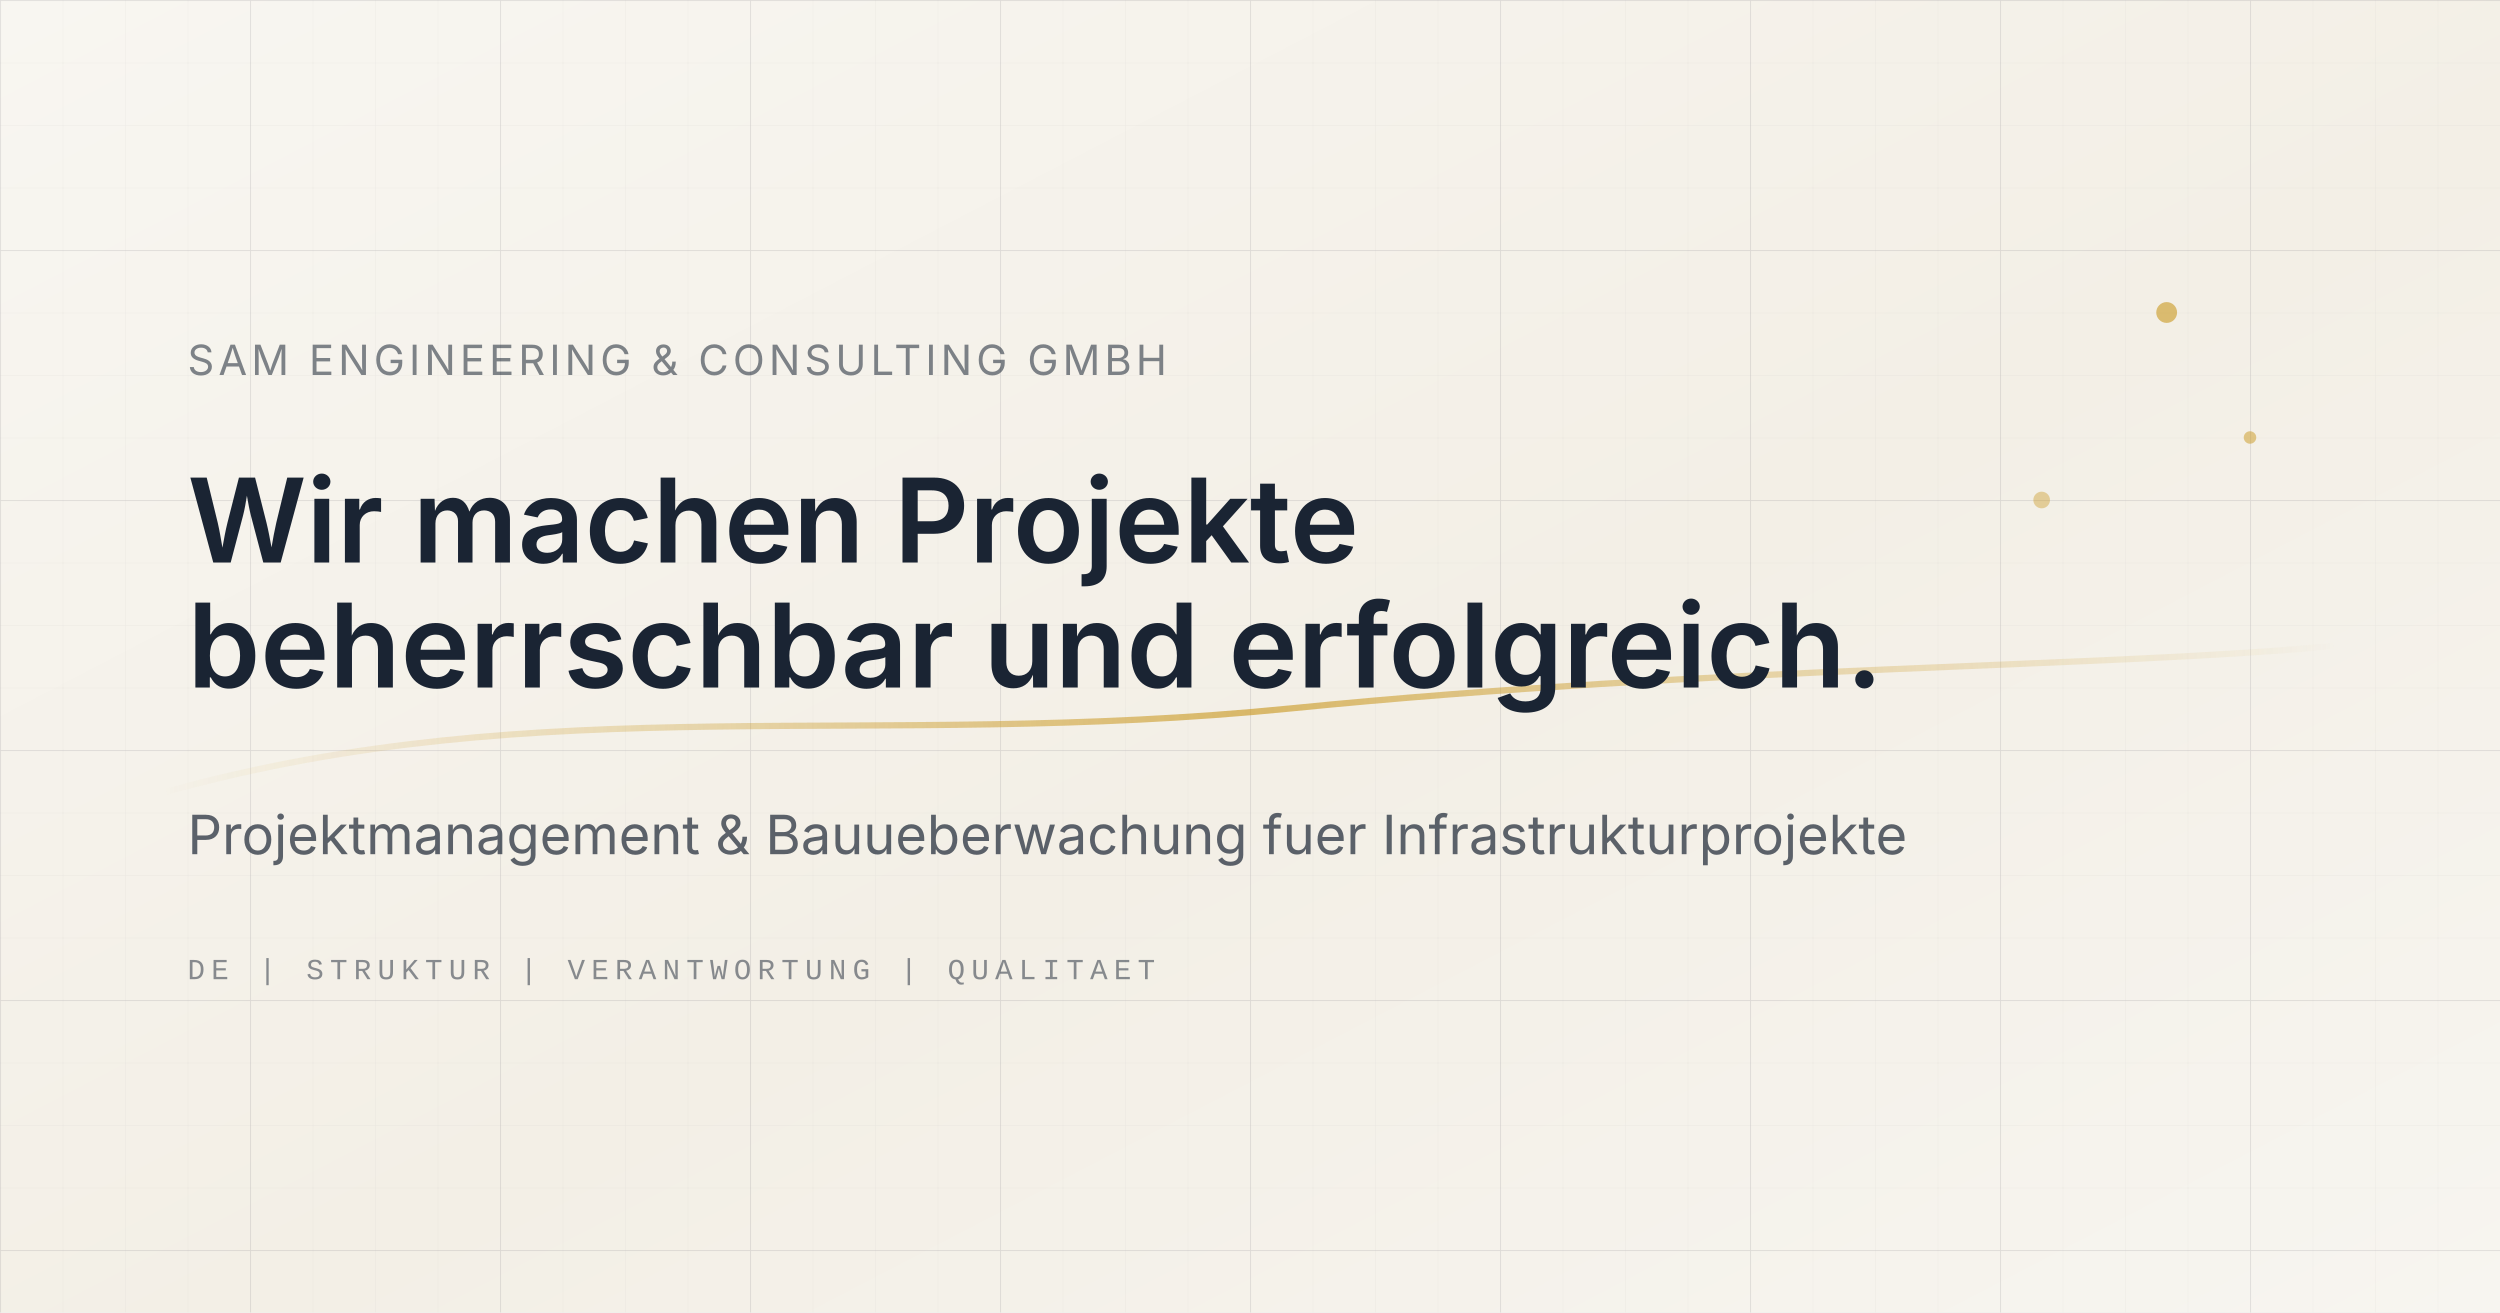
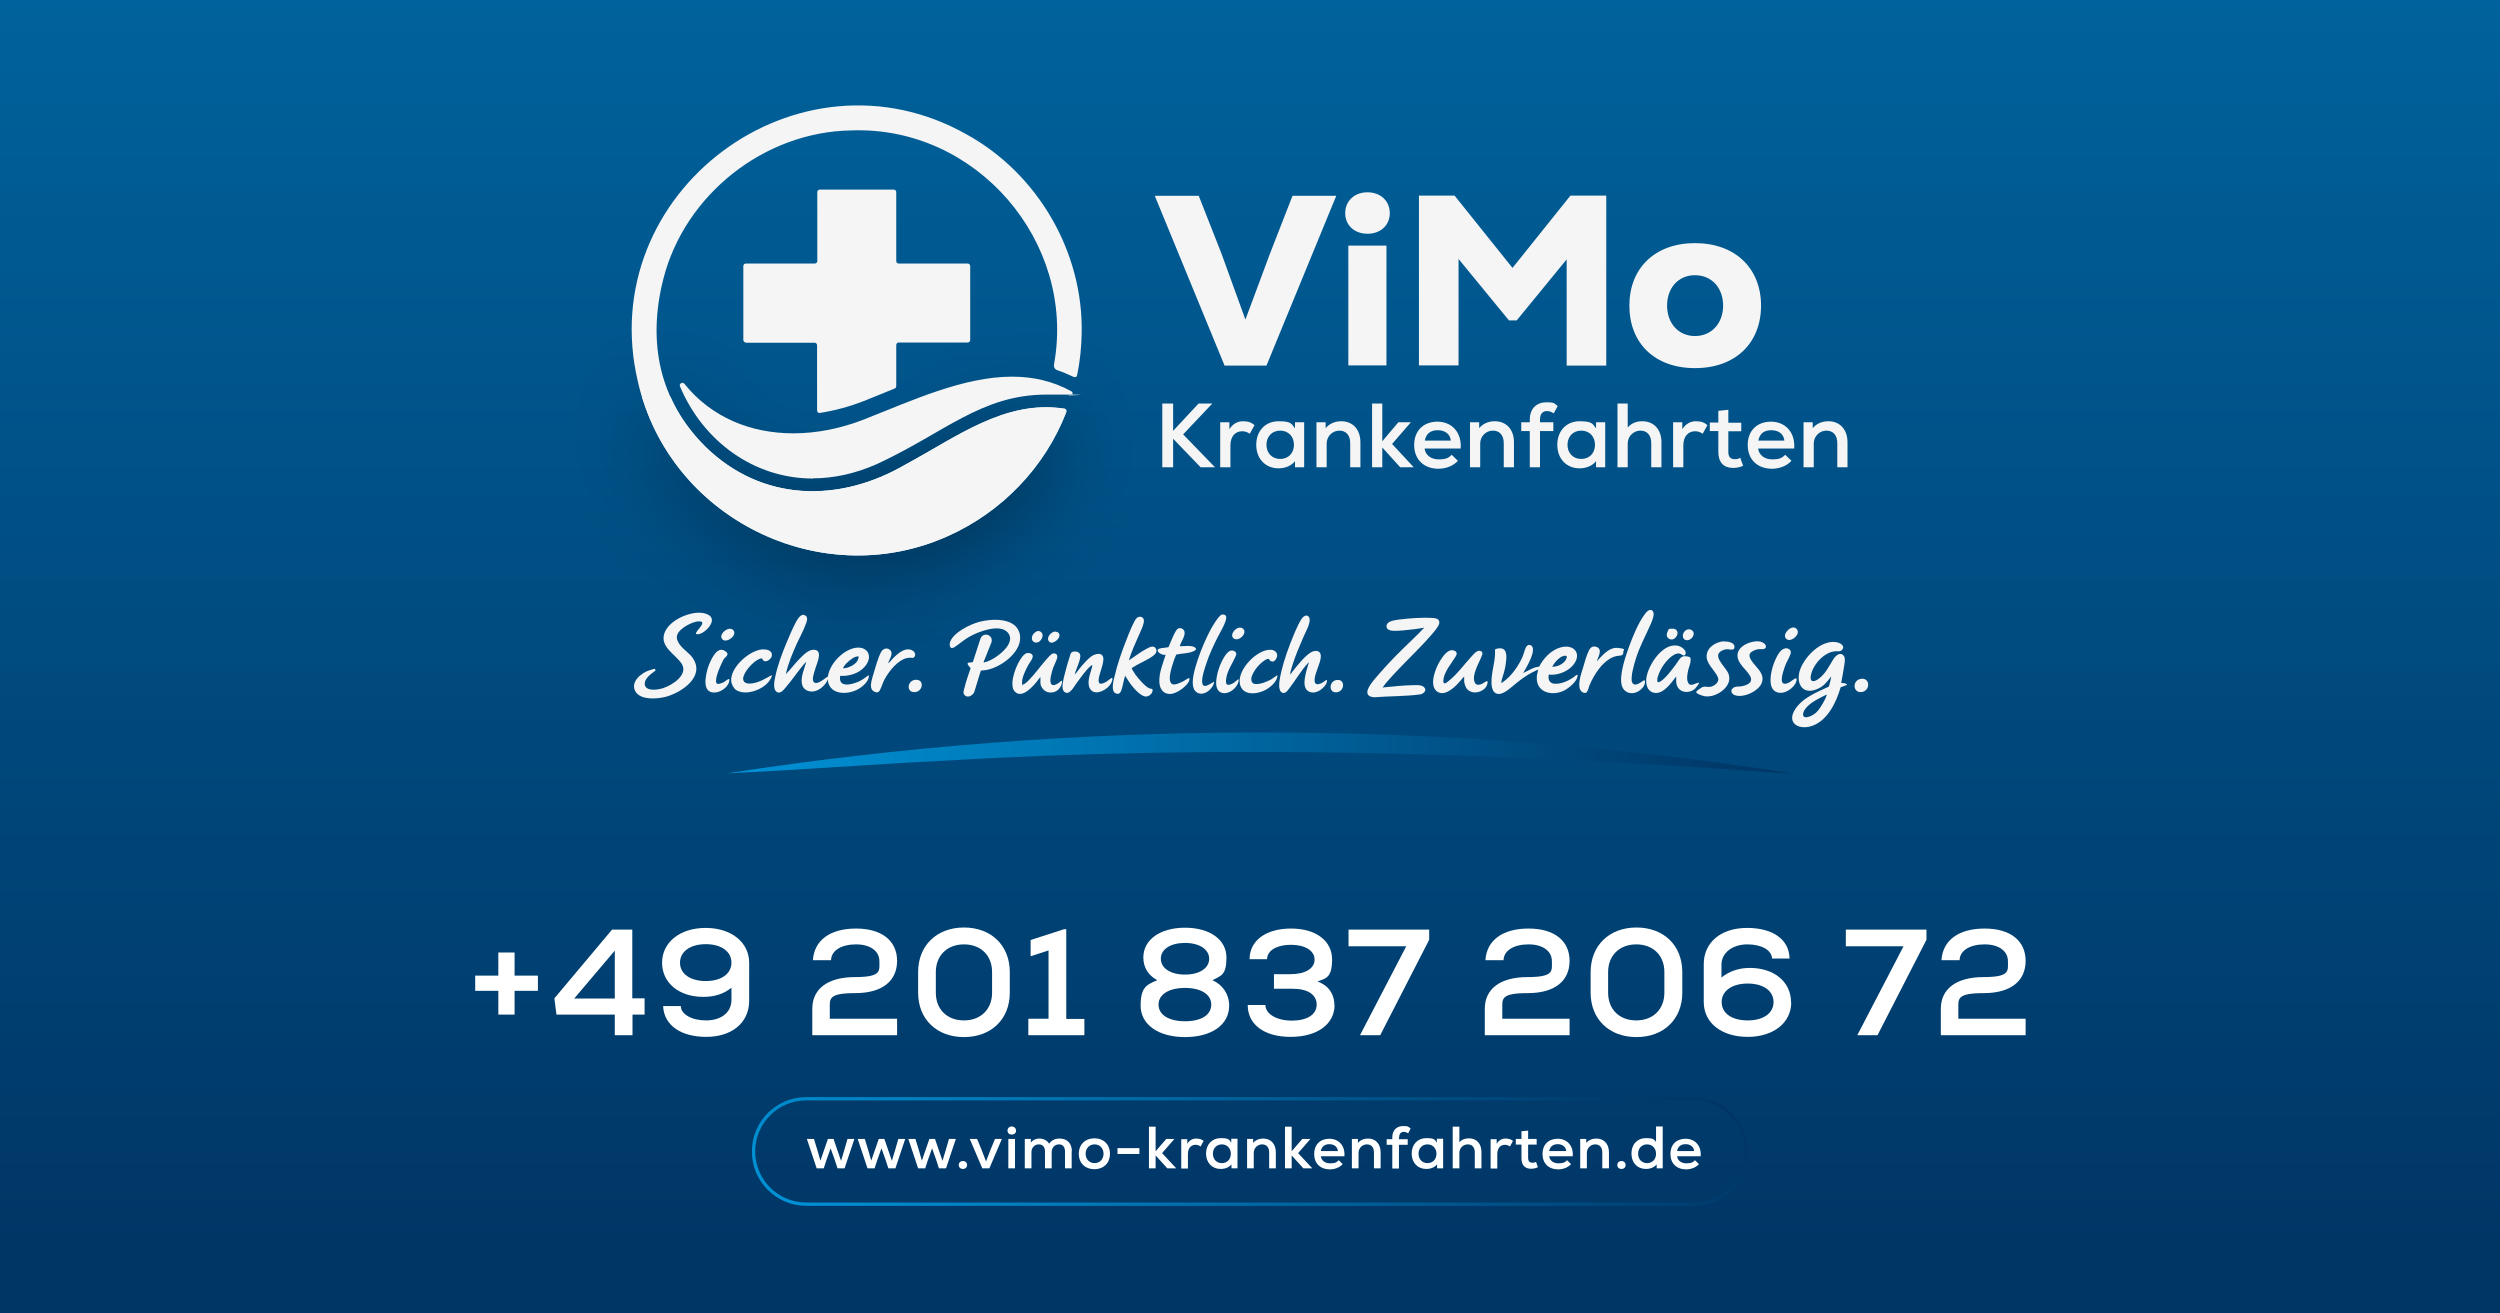
- <svg xmlns="http://www.w3.org/2000/svg" width="1200" height="630" viewBox="0 0 1200 630" fill="none">
+ <svg xmlns="http://www.w3.org/2000/svg" id="Ebene_1" version="1.1" viewBox="0 0 1200 630">
  <defs>
-     <linearGradient id="bg" x1="0" y1="0" x2="1" y2="1">
-       <stop offset="0%" stop-color="#f8f6f1" />
-       <stop offset="55%" stop-color="#f3efe6" />
-       <stop offset="100%" stop-color="#f7f5f0" />
+     <style>
+       .st0 {
+         fill: none;
+         stroke: url(#Unbenannter_Verlauf_63);
+         stroke-miterlimit: 10;
+         stroke-width: 1.6px;
+       }
+ 
+       .st1, .st2 {
+         fill: #fff;
+       }
+ 
+       .st2 {
+         filter: url(#drop-shadow-1);
+       }
+ 
+       .st3 {
+         fill: #f5f5f5;
+       }
+ 
+       .st4 {
+         fill: url(#Unbenannter_Verlauf_56);
+       }
+ 
+       .st5 {
+         fill: url(#Neues_Verlaufsfeld_2);
+       }
+     </style>
+     <linearGradient id="Unbenannter_Verlauf_56" data-name="Unbenannter Verlauf 56" x1="596.9" y1="-690.2" x2="596.9" y2="597.3" gradientUnits="userSpaceOnUse">
+       <stop offset="0" stop-color="#0091d5" />
+       <stop offset=".2" stop-color="#0087ca" />
+       <stop offset=".4" stop-color="#006fac" />
+       <stop offset=".8" stop-color="#00497d" />
+       <stop offset="1" stop-color="#003666" />
    </linearGradient>
-     <linearGradient id="accent" x1="0" y1="0" x2="1" y2="0">
-       <stop offset="0%" stop-color="#c9971f" stop-opacity="0" />
-       <stop offset="50%" stop-color="#c9971f" stop-opacity="0.9" />
-       <stop offset="100%" stop-color="#c9971f" stop-opacity="0" />
+     <filter id="drop-shadow-1" x="246.6" y="134.6" width="327" height="200" filterUnits="userSpaceOnUse">
+       <feOffset dx="0" dy="6.1" />
+       <feGaussianBlur result="blur" stdDeviation="20.5" />
+       <feFlood flood-color="#000" flood-opacity=".4" />
+       <feComposite in2="blur" operator="in" />
+       <feComposite in="SourceGraphic" />
+     </filter>
+     <linearGradient id="Neues_Verlaufsfeld_2" data-name="Neues Verlaufsfeld 2" x1="348.9" y1="361.5" x2="860.1" y2="361.5" gradientUnits="userSpaceOnUse">
+       <stop offset="0" stop-color="#0091d5" />
+       <stop offset=".3" stop-color="#0079b7" />
+       <stop offset=".9" stop-color="#003c6d" />
+       <stop offset="1" stop-color="#003666" />
    </linearGradient>
-     <pattern id="grid" width="120" height="120" patternUnits="userSpaceOnUse">
-       <path d="M 120 0 L 0 0 0 120" fill="none" stroke="#1a2433" stroke-opacity="0.08" stroke-width="1" />
-     </pattern>
-     <pattern id="grid-micro" width="30" height="30" patternUnits="userSpaceOnUse">
-       <path d="M 30 0 L 0 0 0 30" fill="none" stroke="#1a2433" stroke-opacity="0.05" stroke-width="0.5" />
-     </pattern>
+     <linearGradient id="Unbenannter_Verlauf_63" data-name="Unbenannter Verlauf 63" x1="475.1" y1="677.7" x2="724.9" y2="427.8" gradientUnits="userSpaceOnUse">
+       <stop offset="0" stop-color="#0091d5" />
+       <stop offset=".3" stop-color="#0079b7" />
+       <stop offset=".9" stop-color="#003c6d" />
+       <stop offset="1" stop-color="#003666" />
+     </linearGradient>
  </defs>
-   <rect width="1200" height="630" fill="url(#bg)" />
-   <rect width="1200" height="630" fill="url(#grid)" />
-   <rect width="1200" height="630" fill="url(#grid-micro)" />
-   <g opacity="0.7">
-     <path d="M 80 380 C 260 330 420 360 620 340 S 1020 320 1120 310" stroke="url(#accent)" stroke-width="3" />
+   <rect class="st4" x="-6.3" width="1206.3" height="631.3" />
+   <g>
+     <path class="st2" d="M510.7,196.2c-28.3-4.3-51.6,13.7-75.8,26.7-32,18.8-69.2,18.1-96.3-8.4-7.4-7.3-13-15.4-16.8-24h-13.6c18.4,60.7,87.9,93.3,146.8,66.8,25.8-11.5,46.5-32.9,56.8-59.4.3-.9,0-1.6-1-1.8Z" />
+     <path class="st3" d="M516.4,181c.4-.2.6-.7.7-1.3,1.3-6.4,2-13,2.1-19.8.8-38.9-21-76.4-54.9-95.2-81-46-179.6,27.6-158.1,118.6,14.9,65.3,87.5,101.5,148.7,74,25.8-11.5,46.5-32.9,56.8-59.4.3-.9,0-1.6-1-1.8-28.3-4.3-51.6,13.7-75.8,26.7-32,18.8-69.2,18.1-96.3-8.4-22.2-22-27.9-50.2-20.2-80.5,10.3-40.5,48.5-70.7,90.3-71.3,60-2.2,107.7,53.5,97.3,111.9-.4,1.6.2,2.9,1.8,3.3,2.4.8,4.7,1.8,7,2.9.5.2,1,.4,1.5.3h0Z" />
+     <path class="st3" d="M357.9,164.5h33.1c.7,0,1.2.6,1.2,1.2v31.3c0,.8.7,1.4,1.4,1.2,7-1.1,14.1-3,21-5.7,4.9-1.9,9.8-4,14.8-6,.5-.2.8-.6.8-1.2v-19.7c0-.7.6-1.2,1.2-1.2h33.1c.7,0,1.2-.6,1.2-1.2v-35.5c0-.7-.6-1.2-1.2-1.2h-33.1c-.7,0-1.2-.6-1.2-1.2v-33.1c0-.7-.6-1.2-1.2-1.2h-35.5c-.7,0-1.2.6-1.2,1.2v33.1c0,.7-.6,1.2-1.2,1.2h-33.1c-.7,0-1.2.6-1.2,1.2v35.5c0,.7.6,1.2,1.2,1.2Z" />
+     <path class="st3" d="M390.2,229.6c9.9,0,20.2-2.2,30.6-6.8,32.7-15.1,50.2-33.4,81.6-33.4s7.2.2,11,.7c1.4.2,2-1.7.8-2.3-9.1-5-18.6-7-28.4-7-23.3,0-47.9,11.4-71,20.5-11.2,4.4-22.8,6.7-34,6.7-20.4,0-39.3-7.6-52.3-23.8-.9-1.1-2.7,0-2.1,1.3,11.2,26.5,35.6,44.2,63.9,44.2Z" />
+     <g>
+       <g>
+         <path class="st3" d="M641.4,94l-33.5,81.5h-20.1l-33.5-81.5h21.1l10.9,27.7,11.5,31.7,11.8-31.7,10.8-27.7h21.1Z" />
+         <path class="st3" d="M645.7,102.3c0-5.8,4.4-10,10.7-10s10.7,4.2,10.7,10-4.4,9.9-10.7,9.9-10.7-4.1-10.7-9.9ZM647.2,117.9h18.3v57.5h-18.3v-57.5Z" />
+         <path class="st3" d="M771,94v81.5h-19v-51l-24,29.3h-3.7l-24.2-29.5v51.1h-19v-81.5h17.1l27.8,34.7,27.8-34.7h17.1Z" />
+         <path class="st3" d="M782.1,146.7c0-17.9,12.2-30,31.5-30s31.7,12.1,31.7,30-12.2,30-31.7,30-31.5-12.1-31.5-30ZM827.1,146.7c0-8.4-5.4-14.6-13.5-14.6s-13.4,6.2-13.4,14.6,5.4,14.6,13.4,14.6,13.5-6.2,13.5-14.6Z" />
+       </g>
+       <g>
+         <path class="st3" d="M576.3,224.3l-13.2-13.7v13.7h-5.2v-30.6h5.2v13.1l12.2-13.1h6.6l-14,14.8,15.3,15.8h-6.9Z" />
+         <path class="st3" d="M602.1,204.2l-2.2,4c-1.2-.8-2.3-1.2-3.6-1.2-3.5,0-5.7,2.6-5.7,6.8v10.5h-4.9v-21.6h4.4v3.3c1.7-2.6,3.9-3.8,6.6-3.8s4.1.7,5.5,1.9Z" />
+         <path class="st3" d="M626,202.7v21.6h-4.4v-2.9c-1.7,2.1-4.6,3.4-7.9,3.4-6.3,0-10.7-4.6-10.7-11.3s4.4-11.3,10.7-11.3,6.2,1.3,7.9,3.4v-2.9h4.4ZM621.1,213.5c0-4-2.7-6.8-6.6-6.8s-6.6,2.8-6.6,6.8,2.7,6.8,6.6,6.8,6.6-2.8,6.6-6.8Z" />
+         <path class="st3" d="M653,212.4v11.9h-4.9v-11.6c0-3.8-2-6-5.2-6s-6.1,2.6-6.1,6.2v11.4h-4.9v-21.6h4.4v2.8c1.9-2.2,4.5-3.3,7.5-3.3,5.5,0,9.2,3.9,9.2,10.1Z" />
+         <path class="st3" d="M672.1,224.3l-8.6-9.5v9.5h-4.9v-30.6h4.9v18.1l7.7-9.1h6l-9,10.4,10.4,11.2h-6.4Z" />
+         <path class="st3" d="M701.1,215.3h-17.3c.4,3.1,3,5.2,6.8,5.2s4.9-.9,6.2-2.2l3,2.9c-2.1,2.3-5.6,3.8-9.3,3.8-7.1,0-11.7-4.5-11.7-11.4s4.5-11.2,11.2-11.2,11.8,5,11.1,13.1ZM683.9,211.5h12.5c-.3-3.1-2.7-5-6.3-5s-5.6,1.8-6.2,5Z" />
+         <path class="st3" d="M726.7,212.4v11.9h-4.9v-11.6c0-3.8-2-6-5.2-6s-6.1,2.6-6.1,6.2v11.4h-4.9v-21.6h4.4v2.8c1.9-2.2,4.5-3.3,7.5-3.3,5.5,0,9.2,3.9,9.2,10.1Z" />
+         <path class="st3" d="M739.2,201.4v1.3h6.4v4.2h-6.4v17.4h-4.9v-17.4h-4.1v-4.2h4.1v-1.3c0-5.5,3.5-8.3,7.9-8.3s3.7.6,5.5,1.8l-1.9,3.5c-1.2-.7-2.1-1.1-3.2-1.1-2,0-3.4,1.2-3.4,4.1Z" />
+         <path class="st3" d="M770.5,202.7v21.6h-4.4v-2.9c-1.7,2.1-4.6,3.4-7.9,3.4-6.3,0-10.7-4.6-10.7-11.3s4.4-11.3,10.7-11.3,6.2,1.3,7.9,3.4v-2.9h4.4ZM765.6,213.5c0-4-2.7-6.8-6.6-6.8s-6.6,2.8-6.6,6.8,2.7,6.8,6.6,6.8,6.6-2.8,6.6-6.8Z" />
+         <path class="st3" d="M797.5,212.4v11.9h-4.9v-11.6c0-3.8-2-6-5.2-6s-6.1,2.6-6.1,6.2v11.4h-4.9v-30.6h4.9v11.5c1.7-2,4.1-3,7-3,5.6,0,9.2,4,9.2,10.1Z" />
+         <path class="st3" d="M819.5,204.2l-2.2,4c-1.2-.8-2.3-1.2-3.6-1.2-3.5,0-5.7,2.6-5.7,6.8v10.5h-4.9v-21.6h4.4v3.3c1.7-2.6,3.9-3.8,6.6-3.8s4.1.7,5.5,1.9Z" />
+         <path class="st3" d="M836.7,223.6c-1.7.7-3.1,1-4.8,1-4.5,0-7.1-2.6-7.1-7.7v-10h-4.1v-4.1h4.1v-5.6l4.8-.5v6.2h6.2v4.1h-6.2v10c0,2.2,1,3.4,3,3.4s1.9-.3,2.7-.7l1.4,3.9Z" />
+         <path class="st3" d="M861.2,215.3h-17.3c.4,3.1,3,5.2,6.8,5.2s4.9-.9,6.2-2.2l3,2.9c-2.1,2.3-5.6,3.8-9.3,3.8-7.1,0-11.7-4.5-11.7-11.4s4.5-11.2,11.2-11.2,11.8,5,11.1,13.1ZM844,211.5h12.5c-.3-3.1-2.7-5-6.3-5s-5.6,1.8-6.2,5Z" />
+         <path class="st3" d="M886.8,212.4v11.9h-4.9v-11.6c0-3.8-2-6-5.2-6s-6.1,2.6-6.1,6.2v11.4h-4.9v-21.6h4.4v2.8c1.9-2.2,4.5-3.3,7.5-3.3,5.5,0,9.2,3.9,9.2,10.1Z" />
+       </g>
+     </g>
+     <g>
+       <g>
+         <path class="st3" d="M386.8,295.6c1.1,1,.5,2.7,0,3.9-1.1,3.2-3,6.5-4.4,9.6-2.1,4.7-4.1,9.5-5.2,14.5,2.4-2.4,4.3-5.1,6.7-7.5s4.8-4.8,7.6-4.1c3.3.9.6,6.4,0,8.5-.4,1.4-1.4,4.1-1.3,5.5,0,1.7,1.1,2.2,2.6,1.6,1.7-.6,3.1-2,4.6-2.9.8-5.8,6.5-11.9,12.1-13.5,6.7-1.8,10.1,3.7,5.5,8.9-2.8,3.2-7.6,4.6-11.7,4.3-1.1,6,5.7,4.2,9,2.7.7-.3,1.4-.8,2.1-1.2s1.8-1.4,2.3-1.6.3,0,.4,0c0,2.7-3,5.3-5.2,6.5-4.8,2.7-13.2,3-14.5-3.8,0-.1,0-1.1-.2-.8-.2,1.1-1.2,2.3-2,3.1-1.9,2-5,3.4-7.7,2.2-3.4-1.5-2.9-5.4-2.2-8.3l1.7-5.5c-.4.3-.8.7-1.1,1.1-2.9,3.4-5.4,7.2-8.3,10.6-1.1,1.3-2.9,4-4.8,2.7s-1.1-5.3-.7-7.2c1.1-5.4,3.3-11.3,5.4-16.3,1.4-3.3,3-7.2,4.7-10.3.8-1.4,2.7-4.5,4.6-2.6ZM404.7,320.8c2.3,0,6-1.7,7-3.9s.3-2-1.1-1.6c-1.5.5-3.6,2.3-4.6,3.4-.2.2-1.5,1.9-1.3,2.1Z" />
+         <path class="st3" d="M335.5,294.1c2.3,0,6.5.8,6.2,3.9-.2,2.5-3.9,6.1-6.4,6.4-1.8.2-1.3-.6-.6-1.6.6-.8,2.5-2.8,2.4-3.8,0-1.1-2.6-.7-3.3-.5-3,.7-9.4,4.1-8.9,7.8s5.2,6.6,6.9,8.6c7.5,9.1-3.9,17.2-12,19.5-4.1,1.1-11.9,1.8-14.6-2.2-3.1-4.6,2.6-9.3,6.6-10.5s2.1-.6,2.9,0c0,.2-1.8,1.5-2.2,1.8-1.6,1.3-3.9,3.7-2.7,6,1.4,2.4,6.4,1.5,8.5.8,4.2-1.3,12.3-6.4,8.9-11.7-2.8-4.4-10.3-7.9-8.4-14.3,1.8-6,10.6-10.1,16.5-10.2Z" />
+         <path class="st3" d="M353.3,331.2c-1.1-.8-2.2-2.8-2.3-4.1-.7-6.6,8.6-14.9,14.9-15.4,2.2-.1,5.2.5,4.5,3.4-.3,1.2-2.4,2.8-3.6,2.2s-.4-1.8-2.3-1c-2.9,1.1-7.7,6.3-7.8,9.5,0,2.4,2.8,2.5,4.5,2.2,3.3-.5,6.3-2.3,9.1-3.9.4,0,0,1.1-.2,1.3-2.2,5.2-12,9.1-16.9,5.7Z" />
+         <path class="st3" d="M426.4,318.3l.8-.7c2.3-2.7,6.9-7.5,10.7-5.4,1.5.8,2,2.7.4,3.6-1.7-.2-3-.1-4.6.6-4,1.8-7.9,7-9.7,10.9-.5,1.1-1.4,4.2-2.3,4.8-1,.7-2.8-.3-3.3-1.3-1-1.9.4-5.7,1-7.8s2.1-7.3,3.4-9.8c.8-1.6,2.6-2.6,4.2-1.4,2.2,1.6,0,4.5-.7,6.4Z" />
+         <path class="st3" d="M350.1,326c.2,3.3-3.8,6.2-6.8,6.4-6.7.5-4.6-8.4-3.4-12.2.9-2.6,3.9-9.9,7.6-8s.3,3.2-.3,4.5c-1.2,2.5-3.7,7.7-3.5,10.4,0,.5.3,1.1.8,1.2s2.2-.5,2.8-.8,1.7-1.3,2.3-1.5.3,0,.5,0Z" />
+         <path class="st3" d="M439.5,326.3c4.6-.3,3.5,6.4-1.1,5.9-3.5-.4-2.7-5.7,1.1-5.9Z" />
+         <path class="st3" d="M350.2,301.8c1.8-.1,2.8,1.5,2,3.1-.8,1.7-4.2,3.7-5.6,1.8-1.5-2,1.6-4.8,3.6-4.9Z" />
+       </g>
+       <g>
+         <path class="st3" d="M472.3,318c2.3-.5,4.6-1.8,6.5-3.2,3.1-2.2,8.3-7.1,5-11.1-3.7-4.5-13.9-.6-18.1,1.7-2.8,1.5-4.9,3.5-7.5,5.2-2.2,1.4-2.7-.7-2.1-2.6,1.7-4.5,9.5-8.3,13.9-9.5,6-1.6,17.4-2.2,19.4,5.5,2.2,8.3-8.8,16.4-16,17.6-.9.1-1.8.2-2.6.3l-3.1,10.1c-.5,1.5-2.7,3.1-4.3,2s-.7-2.8-.4-4c.7-3.1,1.9-6.2,2.9-9.3-.4-.6-1.7-1.6-1.4-2.4.1-.4,2.2-.2,2.5-.6l3.5-10.8c1.2-4.1,6.8-2.1,5.3,1.7l-3.7,9.2Z" />
+         <path class="st3" d="M619.4,323.7c.4-.4.7-1,1.1-1.5,2.1-2.6,6.6-8.5,9.7-9.5,2-.7,3.9,0,3.8,2.4-.1,3.3-2.7,7.4-3,11-.2,3.3,2.3,2.5,4.2,1.3.3-.2,1.2-.9,1.4-1,.8-.1.1,1.5,0,1.8-1.6,2.9-5.9,5.7-9,3.3-3.1-2.4-.4-9.8.5-13,0,0,.3-.6,0-.5-3.6,3.8-6.1,8.4-9.3,12.5-.9,1.2-2.3,3.1-3.9,1.6-1.8-1.8-.4-7.3.1-9.6,1.4-6,3.7-12.3,6.1-18,.8-1.9,3.1-7.4,4.6-8.5s2.6-.4,2.9,1c.5,2.3-2.2,6.9-3.1,9.1-1.9,4.4-3.8,8.8-5.2,13.4-.4,1.3-.9,2.7-1,4.1Z" />
+         <path class="st3" d="M541.8,317c2.8-1.8,5.5-4,8.4-5.5,1.5-.8,3.7-2.1,4.7,0s-1.7,3.5-3.2,4.5c-2.8,1.6-5.8,2.9-8.5,4.7,0,.4,1.5,2.6,1.8,3.1,1.3,1.8,4.7,5.8,6.7,6.6,1,.4,1.8-.1,1.5,1.4s-2.3,3-4,2.4c-3.4-1.2-7-6.3-8.8-9.3s-.2-.8-.4-.3c-.7,2.1-1,4.5-1.7,6.6-.5,1.4-1.2,2.3-2.8,1.6-2.3-1-1.1-5.9-.6-7.8,1.4-6.2,3.7-12.7,6.1-18.7.8-2,3.3-8.6,4.7-9.7,1.1-.9,2.9-.8,3.3.8.3,1.1-.4,2.9-.8,4-1.3,3.2-2.9,6.4-4.2,9.6-.3.7-2.3,5.9-2.1,6.1Z" />
+         <path class="st3" d="M516,323.6c.7-.5,1.1-1.4,1.7-2.1,1.8-2.2,5-6.2,7.5-7.2,1.6-.6,3.7-.9,4.3,1.1.7,2.3-1.7,7.6-2.1,10.3-.5,3.4,1.6,2.7,3.7,1.5.6-.4,1.9-1.5,2.3-1.7s.4-.1.6,0c0,2.3-1.8,4.3-3.7,5.5-4.7,2.9-8.4.9-7.7-4.7.3-2.4,1.2-4.4,1.7-6.6.2-.8-.4-.3-.8,0-2.3,1.9-5,5.9-6.9,8.4-1.1,1.5-3.4,6.1-5.8,3.9-1.6-1.5-.4-5.5,0-7.4.8-3.4,2-7.5,3.1-10.8.4-1.3,2.7-1.3,3.7-.7,1.6,1,.8,3,.4,4.5-.6,2-1.6,4-2.1,6Z" />
+         <path class="st3" d="M499.5,325.4s.1-.1,0-.2h-.3c-2.1,2.8-6.6,8.6-10.4,7.8-.9-.2-1.8-1-2.3-1.9-1.9-4,1.5-12.6,4.2-15.9,1-1.2,2.1-2.2,3.8-1.6,2.8,1,0,3.9-.8,5.4-1.2,2.1-3.4,6.6-3.1,9s.2.6.3.6c.8,0,2.6-1.7,3.1-2.3,2.9-3,5.4-6.5,8.1-9.6.6-.7,2.3-2.7,3.2-3,1.3-.3,2.3.3,2.2,1.7-.1,1.2-1.5,3.8-2,5.2-.6,1.8-1.9,6-1,7.6.8,1.4,2.8.2,3.7-.4.2-.2,1.4-1.3,1.6-1,0,3.7-3.3,6.4-7,5.4-1.7-.5-3.4-2.5-3.4-4.4s0-1.7,0-2.4Z" />
+         <path class="st3" d="M558.2,314.2c-.9-.1-2.3-.9-2.5-1.9-.1-.7.4-.8.9-1,1.4-.4,2.9-.3,4.3-.7.5-1.2,1-2.4,1.5-3.6.6-1.3,1.8-4.3,2.8-5.1,1.3-1,3.2,0,3.4,1.5.3,2.2-1.8,4.7-2.3,6.8,1.9,0,5.8-.6,7.3.6,1.6,1.2-1.2,2-2.1,2.3-2.3.6-4.6.6-6.9,1.1-.9,2-1.6,4.1-2.2,6.2-.5,1.9-1.7,6.2-.1,7.7,1.2,1.2,4.2-.4,5.5-1,.5-.2,2.6-1.7,2.9-1.6s.1,0,.2.2c.3.7-.6,2.1-1.1,2.7-1.7,2-5.2,4.5-7.9,4.7-3.4.2-5.2-2.3-5.4-5.5-.3-4.5,1.7-9.1,3-13.3-.5,0-1,0-1.5,0Z" />
+         <path class="st3" d="M586.6,295c1.1-.2,2,.3,2,1.4.1,2.2-3.2,7.6-4.3,9.8-1.9,3.8-3.7,7.7-5.1,11.8-.8,2.4-2.8,8-2,10.3.8,2.4,4.1-.4,5.4-1h.2c-.5,3.6-5.2,7.2-8.4,5-3.9-2.6-.7-11.9.5-15.6,1.6-4.8,3.8-10,6.2-14.5.8-1.5,3.9-6.8,5.4-7.2Z" />
+         <path class="st3" d="M613.2,324c0,3.1-3.3,5.8-5.8,7.2-4.2,2.2-11.3,2.9-12.3-3.2-1.1-6.6,8.3-16.5,15-16.1,2,.1,3.6,1.8,2.7,3.8s-1.9,2.1-2.9,1.6c-.7-.3-.5-1.3-1.4-1-3.1.8-7.8,6.5-7.9,9.7,0,1.2.6,2.2,1.8,2.3,2.4.3,5.5-1,7.6-2.1,1.2-.7,2.2-1.6,3.4-2.2Z" />
+         <path class="st3" d="M594.6,326c0,3.5-4,7.1-7.4,6.7-5.7-.7-2.9-10-1.6-13.3.8-1.9,3-6.7,5.2-7.1.9-.2,2.1.1,2.5,1.1.3.7,0,1-.2,1.6-1.6,3.7-4.2,7.1-4.6,11.3-.2,2.4.5,2.9,2.7,2,1.3-.5,1.9-1.4,3-2.1s.2-.1.4,0Z" />
+         <path class="st3" d="M641.6,326.4c4.3-.6,3.9,5.5,0,5.9-4,.4-3.8-5.4,0-5.9Z" />
+         <path class="st3" d="M594.7,301.3c.8-.1,1.5,0,2.1.6,2.1,2.3-2.6,6.5-4.8,4.4-1.7-1.7.8-4.7,2.7-5Z" />
+         <path class="st3" d="M500,303.7c1.3,1.4-.4,4.5-2.2,4.7-2.8.3-3.2-2.7-1.5-4.4s2.9-1.2,3.7-.3Z" />
+         <path class="st3" d="M506.5,303.2c.6,0,1.5.3,1.8.8,1.4,2.3-3.3,5.9-4.8,3.9s1.1-4.6,3-4.8Z" />
+       </g>
+       <g>
+         <path class="st3" d="M886.5,328.8l-3,1.1c-2.1,7.4-6.7,17-15,18.9-5.7,1.3-10.6-2-7.1-7.9s10.8-8.7,16.4-11.3c.6-1.5.8-3.1,1.2-4.7-.3,0-.2,0-.3.2-2.1,2.6-3.4,4.4-6.6,5.7-5.9,2.5-9.5-1.3-8.6-7.3,1.2-7.2,11-17.5,18.9-15,1.4.4,3.2,1.8,1.9,3.3-1,1.2-2,.7-3.3.8-5.4.4-10.6,6.2-11.7,11.2-.8,3.3.8,4,3.4,2.2,3.5-2.4,5.2-6.2,7.3-9.6.8-1.3,2.8-3.3,4.4-2.2,1.6,1.1,1.1,3.2.9,4.8-.4,2.9-1,5.8-1.5,8.7,0,.3,1,.1,1.3.2s1.6.4,1.4.8ZM876.8,333.4c-3.5,1.7-7.9,3.7-10.3,6.9-1.6,2.2-1.6,4.9,1.9,3.7s5.1-3.9,6.5-6.3,2.1-4.2,1.9-4.3Z" />
+         <path class="st3" d="M731.2,323c2.5-1.1,4.8-2.8,7.6-3,2-4,5.7-7.9,10.1-9.2,7-2,10.8,3.5,5.8,8.9-2.7,2.9-7.4,4.6-11.3,4.1-.4,2.2.2,4.2,2.8,4.4,3,.2,6.4-1.3,8.8-2.9.6-.4,1.4-1.2,1.9-1.4s.3.5.3.7c-.3,2.6-4.2,5.7-6.3,6.8-6,3-14,1-13.2-7,.1-1,.5-2,.6-3-1,.5-2,.9-2.9,1.4-2.7,1.4-4.9,3-7.3,4.9-2.2,1.7-6,5.6-8.9,5.4-3.6-.3-3.4-5.2-3.2-7.8.4-4.5,1.9-8.9,1.6-13.4.1-.6,2.3-.8,2.8-.7,3.6.3,2.6,5.5,2.3,7.9-.1.8-.3,1.6-.5,2.5-.4,2-1.4,4.1-1.6,6.1,0,.1,0,.2.1.1.2,0,.9-.5,1.1-.7,3.9-2.8,7.4-7.9,9.2-12.3.5-1.2,1-3.7,1.8-4.6,1.1-1.3,2.8-.5,3,1.1.3,2.7-1.9,6.8-3.2,9.2-.4.8-1,1.6-1.4,2.4ZM751.8,314.9c-.4-.4-1.1,0-1.5,0-1.7.6-3.4,2.3-4.4,3.8s-.9,1.3-.8,1.3c2.4.2,5.7-1.4,6.7-3.7.2-.4.4-1.2.1-1.5Z" />
+         <path class="st3" d="M663.3,330.1c.4,0,.9-.2,1.3-.2,4.3-.4,8.6-.9,12.9-1,1.8,0,4.6-.4,6,.9,1.6,1.5,0,3.1-1.7,3.5-7.4,1-15,.8-22.4,1.4-7.1-.8,0-8.2,2.1-10.7,3.8-4.4,8-8.8,12.2-12.9,3.2-3.2,6.6-6.2,9.6-9.5,0,0,.4,0,.2-.3-1.5.3-3,.5-4.5.7-2.9.3-8.4,1.1-11.1.7-1.4-.2-2.7-1-2.3-2.6.4-2.1,4.1-2.4,5.8-2.7,4.8-.6,11.3-1.1,16.1-.8,1.8.1,3.8.5,3.3,2.8-.5,2.1-5.7,7.5-7.3,9.3-6.2,6.6-12.8,12.7-18.6,19.6l-1.3,1.8Z" />
+         <path class="st3" d="M815.5,327.6c.4.4-1.5,2.5-1.8,2.9-2.8,2.6-7.8,2.2-8.9-1.9-.4-1.3-.2-2.5-.2-3.9-2.3,2.9-5.9,8.3-10.1,7.9-3.5-.3-4.5-3.5-4.3-6.6.5-6.5,8.5-18.8,16.2-15.7,1.2.5,3.1,2,2.7,3.5,0,.3-.5.9-.8.9s-1.6-.9-2.1-1c-3.1-.5-6.8,4-8.3,6.4-.9,1.5-2.5,4.6-2.4,6.4,0,1.1.5,1.2,1.3.7,2.6-1.4,5.9-6,7.7-8.4s2.2-4.1,4.8-3.8,2.1.9,2.2,1.9-.8,3.4-1.1,4.5c-.4,1.7-1,4.7-.1,6.3,1.2,2.3,3.5,0,5.2,0Z" />
+         <path class="st3" d="M702.9,324.6l-3,3.4c-2.3,2.5-7,6.6-10.4,3.7-3.5-3.1-.5-10.8,1.5-14.1,1.3-2.2,4-6.5,7-5.3,1.6.6,1.4,1.8.6,3-2,3.3-5.5,7.2-5.8,11.3-.1,2.3,1.3,1.3,2.4.4,4.3-3.4,7.7-8.2,11.4-12.2,1-1.1,2.9-3.3,4.5-2.1.7.5.5,1.3.2,2-1.2,3.3-5.1,9.4-3.4,12.9.6,1.4,1.9,1.2,3.1.8.8-.3,1.9-1.2,2.5-1.4,1.2-.4.2,2,0,2.4-2,3.4-8,4.3-9.9.4-.3-.5-.8-2.2-.8-2.7v-2.5Z" />
+         <path class="st3" d="M789.5,326.7c.6,2.5-2.1,4.9-4.3,5.7-2.9,1-5.8-.3-6.7-3.2-1.5-5,1.9-14.6,3.7-19.5,1.8-4.8,4.2-10.7,7.3-14.9.7-1,2.3-2.8,3.6-1.7,1.5,1.3,0,4.6-.6,6.1-2.5,5.8-5.4,10.9-7.3,17-.8,2.5-2.7,9-1.8,11.3.8,1.9,2.8.9,4.1.1s1.6-1.3,1.9-1Z" />
+         <path class="st3" d="M831.7,330.4c1-1,2.3-.8,3.5-.9,2.7-.3,6.8-1.6,4.8-5.1-1.8-3.2-6.1-5.8-6-10,.1-4.6,7.3-7.3,11.1-6.4,1.1.3,2.9,1.3,2.5,2.7-.4,1.3-2.5.8-3.5.9-1.3.1-4.1,1.2-4.3,2.6-.2,1.6.9,2.9,1.8,4.1,2.2,2.9,5.6,5.4,4,9.6-1.6,4-9.1,7.4-13.1,5.7-1.3-.6-2-2-.9-3.1Z" />
+         <path class="st3" d="M827.5,307.9c1.5-.1,4.8.4,5,2.2s-.7,1.7-1.5,1.7c-1.3,0-1.8-.4-3.2,0-7.4,2.3.6,8.1,1.9,11.7,2.4,6.3-6.9,12.2-12.3,10.5s-2.7-2.4-.9-3.8c1.5-1.1,2.6-.3,4.3-.5,1.6-.2,3.9-1.7,4-3.5,0-2.9-5.3-6.7-5.6-10.6-.4-4.6,4.2-7.5,8.3-7.8Z" />
+         <path class="st3" d="M766,317.9c2.7-2.7,6.1-7.4,10.6-6.9s2.5.9,2.6,1.9c.2,2.2-1.9,1.7-3.3,2-6.1,1.4-10.8,8.8-13,14.2-.3.8-.7,2.5-1.2,3.1-.6.7-1.9.4-2.5-.2-2.5-2.2-.3-8.5.6-11.3.7-2.4,1.7-6.1,2.8-8.3.7-1.6,1.9-2.5,3.7-1.9,3.3,1.2.6,5.2,0,7.3Z" />
+         <path class="st3" d="M856.8,311.2c1.3-.2,2.9.5,2.8,2,0,1.1-1.7,4-2.3,5.3-.8,1.9-2.6,6.9-1.9,8.8.6,1.6,2.7.7,3.7.1.5-.3,2.4-1.8,2.8-1.8,1.1,0,.1,2-.1,2.5-1.8,3.2-6.9,6.1-10.2,3.4-3.3-2.8-1.2-10.8.3-14.2.8-1.9,2.6-5.8,4.9-6Z" />
+         <path class="st3" d="M893.5,325.8c4.3-.4,4.3,5.9,0,6.4-4.3.4-4.5-5.9,0-6.4Z" />
+         <path class="st3" d="M862.4,301.9c.6.6.7,1.6.4,2.4-.8,1.9-4.1,4.2-5.7,2s3.1-6.9,5.3-4.4Z" />
+         <path class="st3" d="M802.4,301.8c2.8-.4,3.7,2.3,1.9,4.2-1.8,2.1-5,.5-4.1-2.2s1.2-1.8,2.2-2Z" />
+         <path class="st3" d="M810,302.1c.7-.1,1.5,0,2.1.4,2.3,1.7-.4,5.5-3,4.7-2.4-.8-1.3-4.6.9-5Z" />
+       </g>
+     </g>
+     <path class="st5" d="M348.9,371.2c168.3-26,342.9-26.3,511.2,0,0,.1-2.2,0-5.4-.2-.6,0-1.2,0-1.8-.1-133.8-9.8-268.6-13.7-402.7-5.6-33.5,1.7-68,4.4-101.3,5.9h0Z" />
  </g>
-   <g fill="#1a2433">
-     <text x="90" y="180" font-family="Inter, Arial, sans-serif" font-size="20" letter-spacing="2" opacity="0.55">SAM ENGINEERING &amp; CONSULTING GMBH</text>
-     <text x="90" y="270" font-family="Inter, Arial, sans-serif" font-size="56" font-weight="600">Wir machen Projekte</text>
-     <text x="90" y="330" font-family="Inter, Arial, sans-serif" font-size="56" font-weight="600">beherrschbar und erfolgreich.</text>
-     <text x="90" y="410" font-family="Inter, Arial, sans-serif" font-size="26" opacity="0.7">Projektmanagement &amp; Bauueberwachung fuer Infrastrukturprojekte</text>
+   <g>
+     <g>
+       <g>
+         <path class="st1" d="M410.1,546.7l-4.7,14.1h-3.4l-1.3-4-2-5.6-2,5.6-1.3,4h-3.4l-4.7-14.1h3.4l1.6,5.2,1.5,5.2,3.6-10.4h2.7l3.6,10.5,1.6-5.3,1.5-5.2h3.4Z" />
+         <path class="st1" d="M434.5,546.7l-4.7,14.1h-3.4l-1.3-4-2-5.6-2,5.6-1.3,4h-3.4l-4.7-14.1h3.4l1.6,5.2,1.5,5.2,3.6-10.4h2.7l3.6,10.5,1.6-5.3,1.5-5.2h3.4Z" />
+         <path class="st1" d="M458.8,546.7l-4.7,14.1h-3.4l-1.3-4-2-5.6-2,5.6-1.3,4h-3.4l-4.7-14.1h3.4l1.6,5.2,1.5,5.2,3.6-10.4h2.7l3.6,10.5,1.6-5.3,1.5-5.2h3.4Z" />
+         <path class="st1" d="M460.2,559.2c0-1.1.8-1.9,2-1.9s2,.8,2,1.9-.8,1.9-2,1.9-2-.8-2-1.9Z" />
+         <path class="st1" d="M480.9,546.7l-6,14.1h-3.4l-6-14.1h3.5l2,4.8,2.3,6,2.3-6,2-4.8h3.4Z" />
+         <path class="st1" d="M483.6,542.7c0-1.2.9-2,2-2s2.1.8,2.1,2-.9,1.9-2.1,1.9-2-.8-2-1.9ZM484,546.7h3.2v14.1h-3.2v-14.1Z" />
+         <path class="st1" d="M514.4,552.6v8.2h-3.2v-8c0-2.3-1-3.5-2.9-3.5s-3.5,1.5-3.5,3.7v7.8h-3.2v-8c0-2.3-1.1-3.5-3-3.5s-3.5,1.5-3.5,3.7v7.8h-3.2v-14.1h2.9v1.7c1.1-1.3,2.4-1.9,4.2-1.9s3.7.9,4.6,2.5c1.1-1.7,2.8-2.5,5-2.5,3.6,0,5.9,2.3,5.9,6.1Z" />
+         <path class="st1" d="M517.8,553.8c0-4.2,2.9-7.4,7.5-7.4s7.5,3.1,7.5,7.4-2.9,7.4-7.5,7.4-7.5-3.1-7.5-7.4ZM529.7,553.8c0-2.5-1.7-4.5-4.3-4.5s-4.3,2-4.3,4.5,1.7,4.5,4.3,4.5,4.3-2,4.3-4.5Z" />
+         <path class="st1" d="M536.4,551.1h10.5v2.8h-10.5v-2.8Z" />
+         <path class="st1" d="M560.3,560.8l-5.6-6.2v6.2h-3.2v-20h3.2v11.8l5.1-5.9h3.9l-5.9,6.8,6.8,7.3h-4.2Z" />
+         <path class="st1" d="M577.7,547.7l-1.4,2.6c-.8-.5-1.5-.8-2.4-.8-2.3,0-3.7,1.7-3.7,4.5v6.9h-3.2v-14.1h2.9v2.2c1.1-1.7,2.5-2.5,4.3-2.5s2.7.5,3.6,1.2Z" />
+         <path class="st1" d="M594,546.7v14.1h-2.9v-1.9c-1.1,1.4-3,2.2-5.2,2.2-4.1,0-7-3-7-7.4s2.9-7.4,7-7.4,4.1.8,5.1,2.2v-1.9h2.9ZM590.8,553.8c0-2.6-1.8-4.5-4.3-4.5s-4.3,1.8-4.3,4.5,1.8,4.5,4.3,4.5,4.3-1.8,4.3-4.5Z" />
+         <path class="st1" d="M612.4,553v7.8h-3.2v-7.6c0-2.5-1.3-3.9-3.4-3.9s-4,1.7-4,4.1v7.4h-3.2v-14.1h2.9v1.9c1.2-1.4,2.9-2.1,4.9-2.1,3.6,0,6,2.6,6,6.6Z" />
+         <path class="st1" d="M625.6,560.8l-5.6-6.2v6.2h-3.2v-20h3.2v11.8l5.1-5.9h3.9l-5.9,6.8,6.8,7.3h-4.2Z" />
+         <path class="st1" d="M645.3,555h-11.3c.3,2.1,2,3.4,4.5,3.4s3.2-.6,4.1-1.5l1.9,1.9c-1.4,1.5-3.7,2.5-6.1,2.5-4.7,0-7.6-2.9-7.6-7.4s2.9-7.3,7.3-7.3,7.7,3.3,7.2,8.5ZM634,552.5h8.2c-.2-2-1.8-3.3-4.1-3.3s-3.7,1.2-4.1,3.3Z" />
+         <path class="st1" d="M662.7,553v7.8h-3.2v-7.6c0-2.5-1.3-3.9-3.4-3.9s-4,1.7-4,4.1v7.4h-3.2v-14.1h2.9v1.9c1.2-1.4,2.9-2.1,4.9-2.1,3.6,0,6,2.6,6,6.6Z" />
+         <path class="st1" d="M671.5,545.9v.9h4.2v2.7h-4.2v11.4h-3.2v-11.4h-2.7v-2.7h2.7v-.9c0-3.6,2.3-5.4,5.2-5.4s2.4.4,3.6,1.2l-1.2,2.3c-.8-.5-1.3-.7-2.1-.7-1.3,0-2.2.8-2.2,2.7Z" />
+         <path class="st1" d="M692.7,546.7v14.1h-2.9v-1.9c-1.1,1.4-3,2.2-5.2,2.2-4.1,0-7-3-7-7.4s2.9-7.4,7-7.4,4.1.8,5.1,2.2v-1.9h2.9ZM689.5,553.8c0-2.6-1.8-4.5-4.3-4.5s-4.3,1.8-4.3,4.5,1.8,4.5,4.3,4.5,4.3-1.8,4.3-4.5Z" />
+         <path class="st1" d="M711.1,553v7.8h-3.2v-7.6c0-2.5-1.3-3.9-3.4-3.9s-4,1.7-4,4.1v7.4h-3.2v-20h3.2v7.5c1.1-1.3,2.7-1.9,4.6-1.9,3.7,0,6,2.6,6,6.6Z" />
+         <path class="st1" d="M726.2,547.7l-1.4,2.6c-.8-.5-1.5-.8-2.4-.8-2.3,0-3.7,1.7-3.7,4.5v6.9h-3.2v-14.1h2.9v2.2c1.1-1.7,2.5-2.5,4.3-2.5s2.7.5,3.6,1.2Z" />
+         <path class="st1" d="M738.1,560.3c-1.1.5-2,.7-3.2.7-2.9,0-4.6-1.7-4.6-5.1v-6.5h-2.7v-2.7h2.7v-3.7l3.2-.3v4h4.1v2.7h-4.1v6.5c0,1.4.7,2.2,2,2.2s1.2-.2,1.8-.4l.9,2.6Z" />
+         <path class="st1" d="M754.9,555h-11.3c.3,2.1,2,3.4,4.5,3.4s3.2-.6,4.1-1.5l1.9,1.9c-1.4,1.5-3.7,2.5-6.1,2.5-4.7,0-7.6-2.9-7.6-7.4s2.9-7.3,7.3-7.3,7.7,3.3,7.2,8.5ZM743.6,552.5h8.2c-.2-2-1.8-3.3-4.1-3.3s-3.7,1.2-4.1,3.3Z" />
+         <path class="st1" d="M772.3,553v7.8h-3.2v-7.6c0-2.5-1.3-3.9-3.4-3.9s-4,1.7-4,4.1v7.4h-3.2v-14.1h2.9v1.9c1.2-1.4,2.9-2.1,4.9-2.1,3.6,0,6,2.6,6,6.6Z" />
+         <path class="st1" d="M776.3,559.2c0-1.1.8-1.9,2-1.9s2,.8,2,1.9-.8,1.9-2,1.9-2-.8-2-1.9Z" />
+         <path class="st1" d="M798.1,540.8v20h-2.9v-1.9c-1.1,1.4-3,2.2-5.2,2.2-4,0-6.9-2.9-6.9-7.4s2.9-7.4,6.9-7.4,3.8.7,4.9,1.8v-7.4h3.2ZM794.9,553.8c0-2.6-1.8-4.5-4.3-4.5s-4.3,1.8-4.3,4.5,1.8,4.5,4.3,4.5,4.3-1.8,4.3-4.5Z" />
+         <path class="st1" d="M816.3,555h-11.3c.3,2.1,2,3.4,4.5,3.4s3.2-.6,4.1-1.5l1.9,1.9c-1.4,1.5-3.7,2.5-6.1,2.5-4.7,0-7.6-2.9-7.6-7.4s2.9-7.3,7.3-7.3,7.7,3.3,7.2,8.5ZM805,552.5h8.2c-.2-2-1.8-3.3-4.1-3.3s-3.7,1.2-4.1,3.3Z" />
+       </g>
+       <rect class="st0" x="361.7" y="527.4" width="476.5" height="50.6" rx="25.3" ry="25.3" />
+     </g>
+     <g>
+       <path class="st1" d="M258.2,475.6h-11.2v11.4h-7.8v-11.4h-11.1v-7.3h11.1v-11.1h7.8v11.1h11.2v7.3Z" />
+       <path class="st1" d="M309.5,487h-5.9v9.9h-8.5v-9.9h-28l-1-7.8,27.7-33h9.7v33h5.9v7.8ZM275.6,479.3h19.5v-23l-19.5,23Z" />
+       <path class="st1" d="M359.6,462.1v18.2c0,10.8-8.5,17.4-20.6,17.4s-20.3-5.5-20.7-14.8h8.5c0,3.9,5.2,6.9,12.1,6.9s12.2-3.5,12.2-9.9v-5.8c-3.7,3-8.1,4.4-13.5,4.4-11.7,0-19.8-6.7-19.8-16.4s8.5-16.7,20.9-16.7,20.9,7,20.9,16.7ZM351.1,462.1c0-5.4-4.9-8.9-12.3-8.9s-12.4,3.5-12.4,8.9,5,8.8,12.4,8.8,12.3-3.5,12.3-8.8Z" />
+       <path class="st1" d="M398.3,489h32.3v7.9h-40.7v-12.7c0-9.6,7.5-15.2,20.5-15.2s11.7-3.1,11.7-7.7-4.1-8-11.2-8-11.9,3-12,7.6h-8.7c.6-9.6,8.3-15.2,20.7-15.2s19.7,5.9,19.7,15.5-7,15.5-20.1,15.5-12.2,2.8-12.2,7.6v4.9Z" />
+       <path class="st1" d="M440.7,476.5v-9.9c0-12.7,8.9-21.4,22-21.4s22,8.6,22,21.4v9.9c0,12.7-8.9,21.3-22,21.3s-22-8.6-22-21.3ZM476.2,476.5v-9.9c0-8-5.4-13.3-13.5-13.3s-13.5,5.4-13.5,13.3v9.9c0,8,5.4,13.3,13.5,13.3s13.5-5.4,13.5-13.3Z" />
+       <path class="st1" d="M520.5,489v7.9h-26.9v-7.9h9.7v-32.8l-8.6,2.8v-7.8l16.1-5.2h1v43.1h8.7Z" />
+       <path class="st1" d="M590,482.7c0,9.2-8.4,15.1-21.2,15.1s-21.3-6-21.3-15.1,3.1-10.1,8-12.2c-4.1-2.2-6.7-5.9-6.7-10.9,0-8.5,8-14.3,20-14.3s19.9,5.8,19.9,14.3-2.6,8.7-6.7,10.9c4.9,2.2,8,6.7,8,12.2ZM581.4,482.2c0-4.9-4.9-8-12.6-8s-12.7,3.1-12.7,8,4.9,8,12.7,8,12.6-3,12.6-8ZM557.2,460.2c0,4.5,4.6,7.6,11.6,7.6s11.6-3.1,11.6-7.6-4.7-7.6-11.6-7.6-11.6,3-11.6,7.6Z" />
+       <path class="st1" d="M640.6,482.3c0,9.3-8.3,15.4-21.1,15.4s-20.6-6-20.6-15.3h8.5c0,4.3,5.4,7.5,12.7,7.5s11.9-2.9,11.9-7.7-4.3-7.6-11.5-7.6h-9v-7h8c7,0,11.5-2.7,11.5-7s-4.6-7.1-11.4-7.1-11.4,2.8-11.4,6.9h-8.4c0-8.9,7.8-14.7,19.9-14.7s19.7,6,19.7,14.8-2.9,9.1-7,10.6c5.1,1.8,8.1,5.9,8.1,11.4Z" />
+       <path class="st1" d="M686,446.2v4.9l-23.5,45.8h-9.7l22.2-42.7h-27.7v-8h38.6Z" />
+       <path class="st1" d="M721.1,489h32.3v7.9h-40.7v-12.7c0-9.6,7.5-15.2,20.5-15.2s11.7-3.1,11.7-7.7-4.1-8-11.2-8-11.9,3-12,7.6h-8.7c.6-9.6,8.3-15.2,20.7-15.2s19.7,5.9,19.7,15.5-7,15.5-20.1,15.5-12.2,2.8-12.2,7.6v4.9Z" />
+       <path class="st1" d="M763.5,476.5v-9.9c0-12.7,8.9-21.4,22-21.4s22,8.6,22,21.4v9.9c0,12.7-8.9,21.3-22,21.3s-22-8.6-22-21.3ZM798.9,476.5v-9.9c0-8-5.4-13.3-13.5-13.3s-13.5,5.4-13.5,13.3v9.9c0,8,5.4,13.3,13.5,13.3s13.5-5.4,13.5-13.3Z" />
+       <path class="st1" d="M859.8,481.1c0,9.8-8.5,16.6-20.9,16.6s-21.1-6.6-21.1-16.7v-18.2c0-10.5,8.3-17.4,20.8-17.4s20.2,5.6,20.4,14.7h-8.4c-.2-4.1-5.1-6.8-11.9-6.8s-12.4,3.8-12.4,9.8v6.1c3.7-3,8.4-4.6,13.6-4.6,11.7,0,19.8,6.7,19.8,16.5ZM851.3,481c0-5.4-4.9-8.9-12.4-8.9s-12.5,3.5-12.5,8.9,4.9,8.8,12.5,8.8,12.4-3.5,12.4-8.8Z" />
+       <path class="st1" d="M924.7,446.2v4.9l-23.5,45.8h-9.7l22.2-42.7h-27.7v-8h38.6Z" />
+       <path class="st1" d="M940,489h32.3v7.9h-40.7v-12.7c0-9.6,7.5-15.2,20.5-15.2s11.7-3.1,11.7-7.7-4.1-8-11.2-8-11.9,3-12,7.6h-8.7c.6-9.6,8.3-15.2,20.7-15.2s19.7,5.9,19.7,15.5-7,15.5-20.1,15.5-12.2,2.8-12.2,7.6v4.9Z" />
+     </g>
  </g>
-   <g fill="#1a2433" opacity="0.5">
-     <text x="90" y="470" font-family="Courier New, monospace" font-size="14" letter-spacing="3">DE | STRUKTUR | VERANTWORTUNG | QUALITAET</text>
-   </g>
-   <circle cx="1040" cy="150" r="5" fill="#c9971f" opacity="0.6" />
-   <circle cx="1080" cy="210" r="3" fill="#c9971f" opacity="0.5" />
-   <circle cx="980" cy="240" r="4" fill="#c9971f" opacity="0.4" />
</svg>
